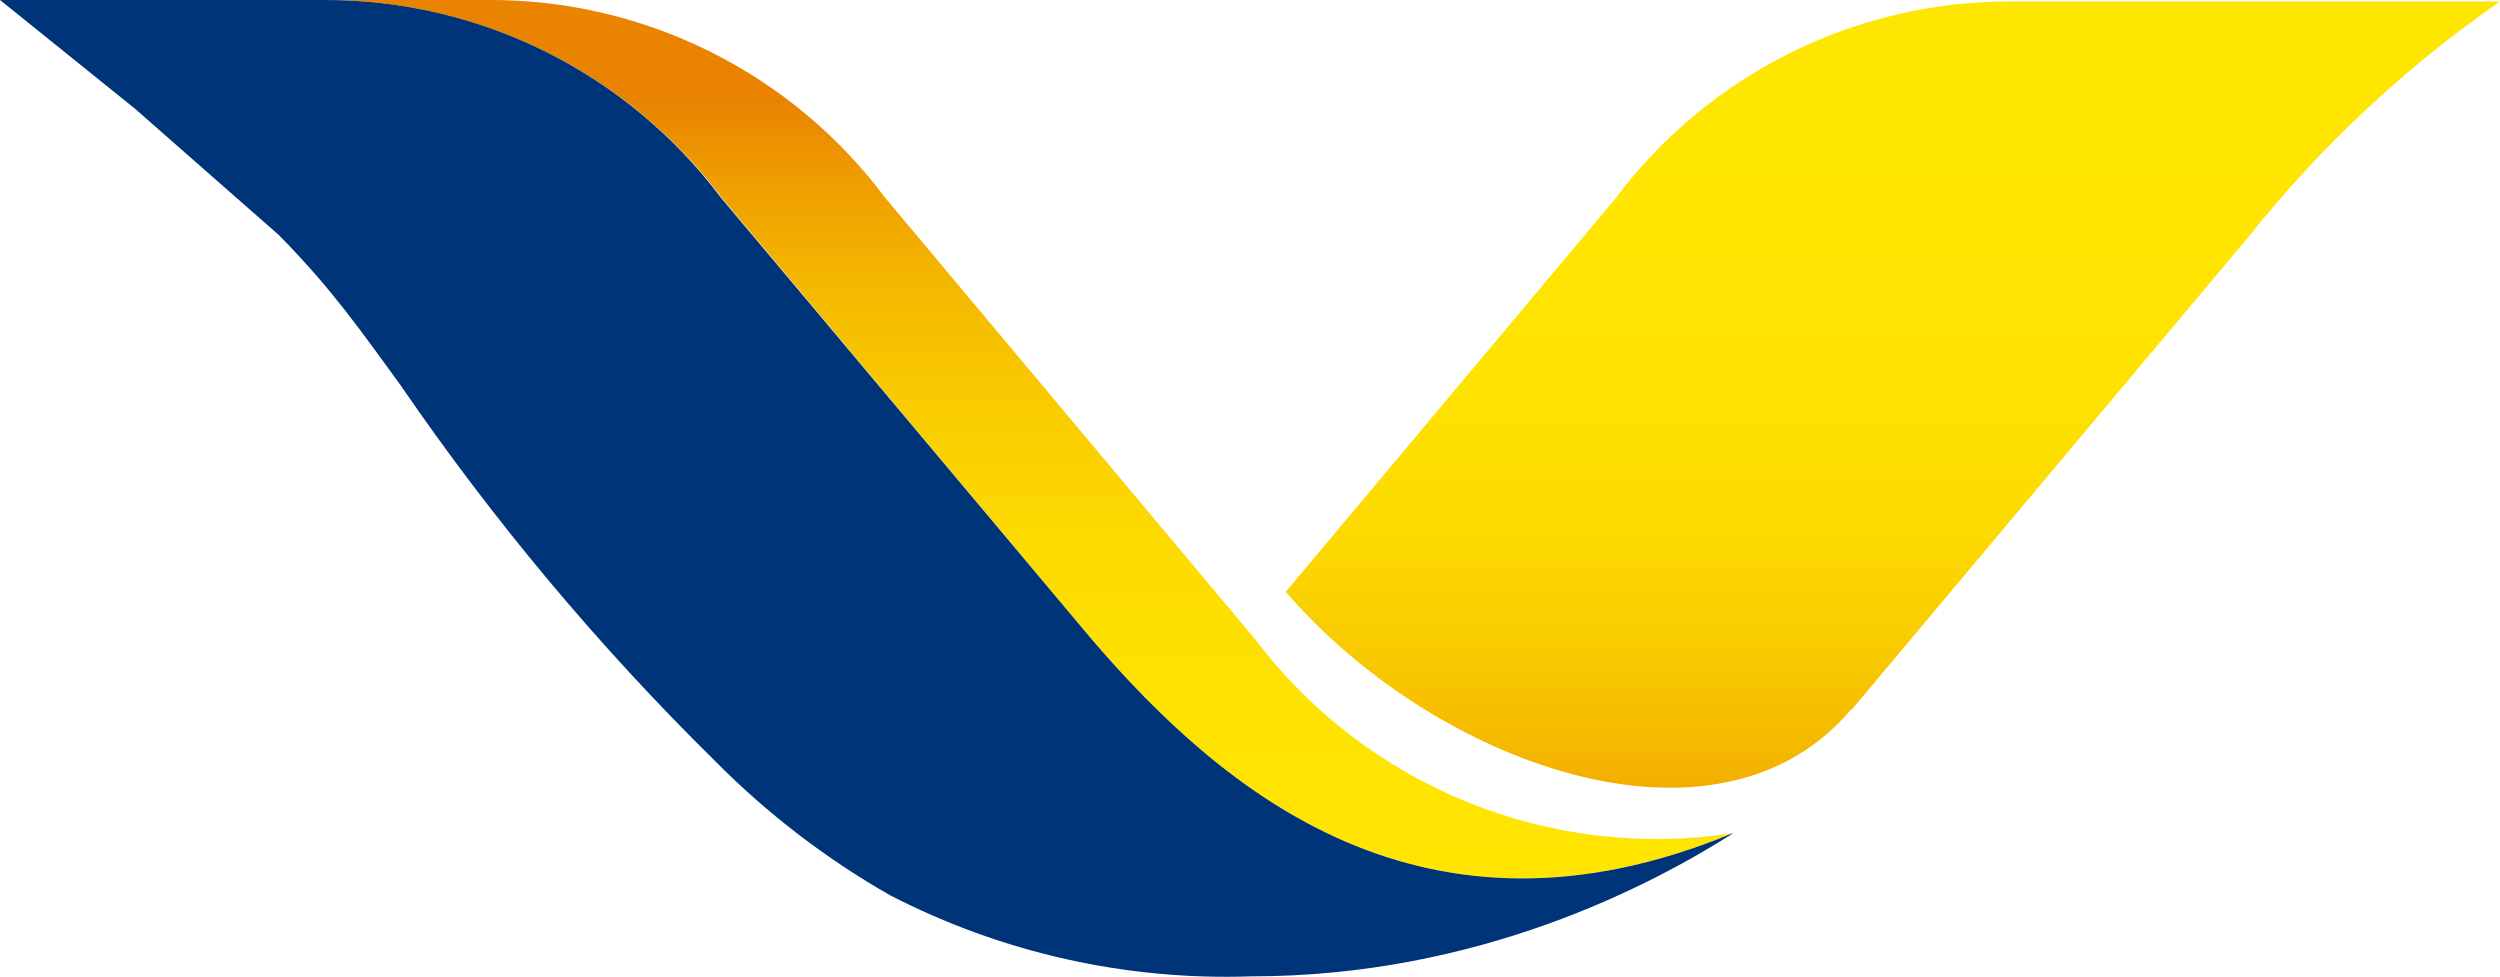
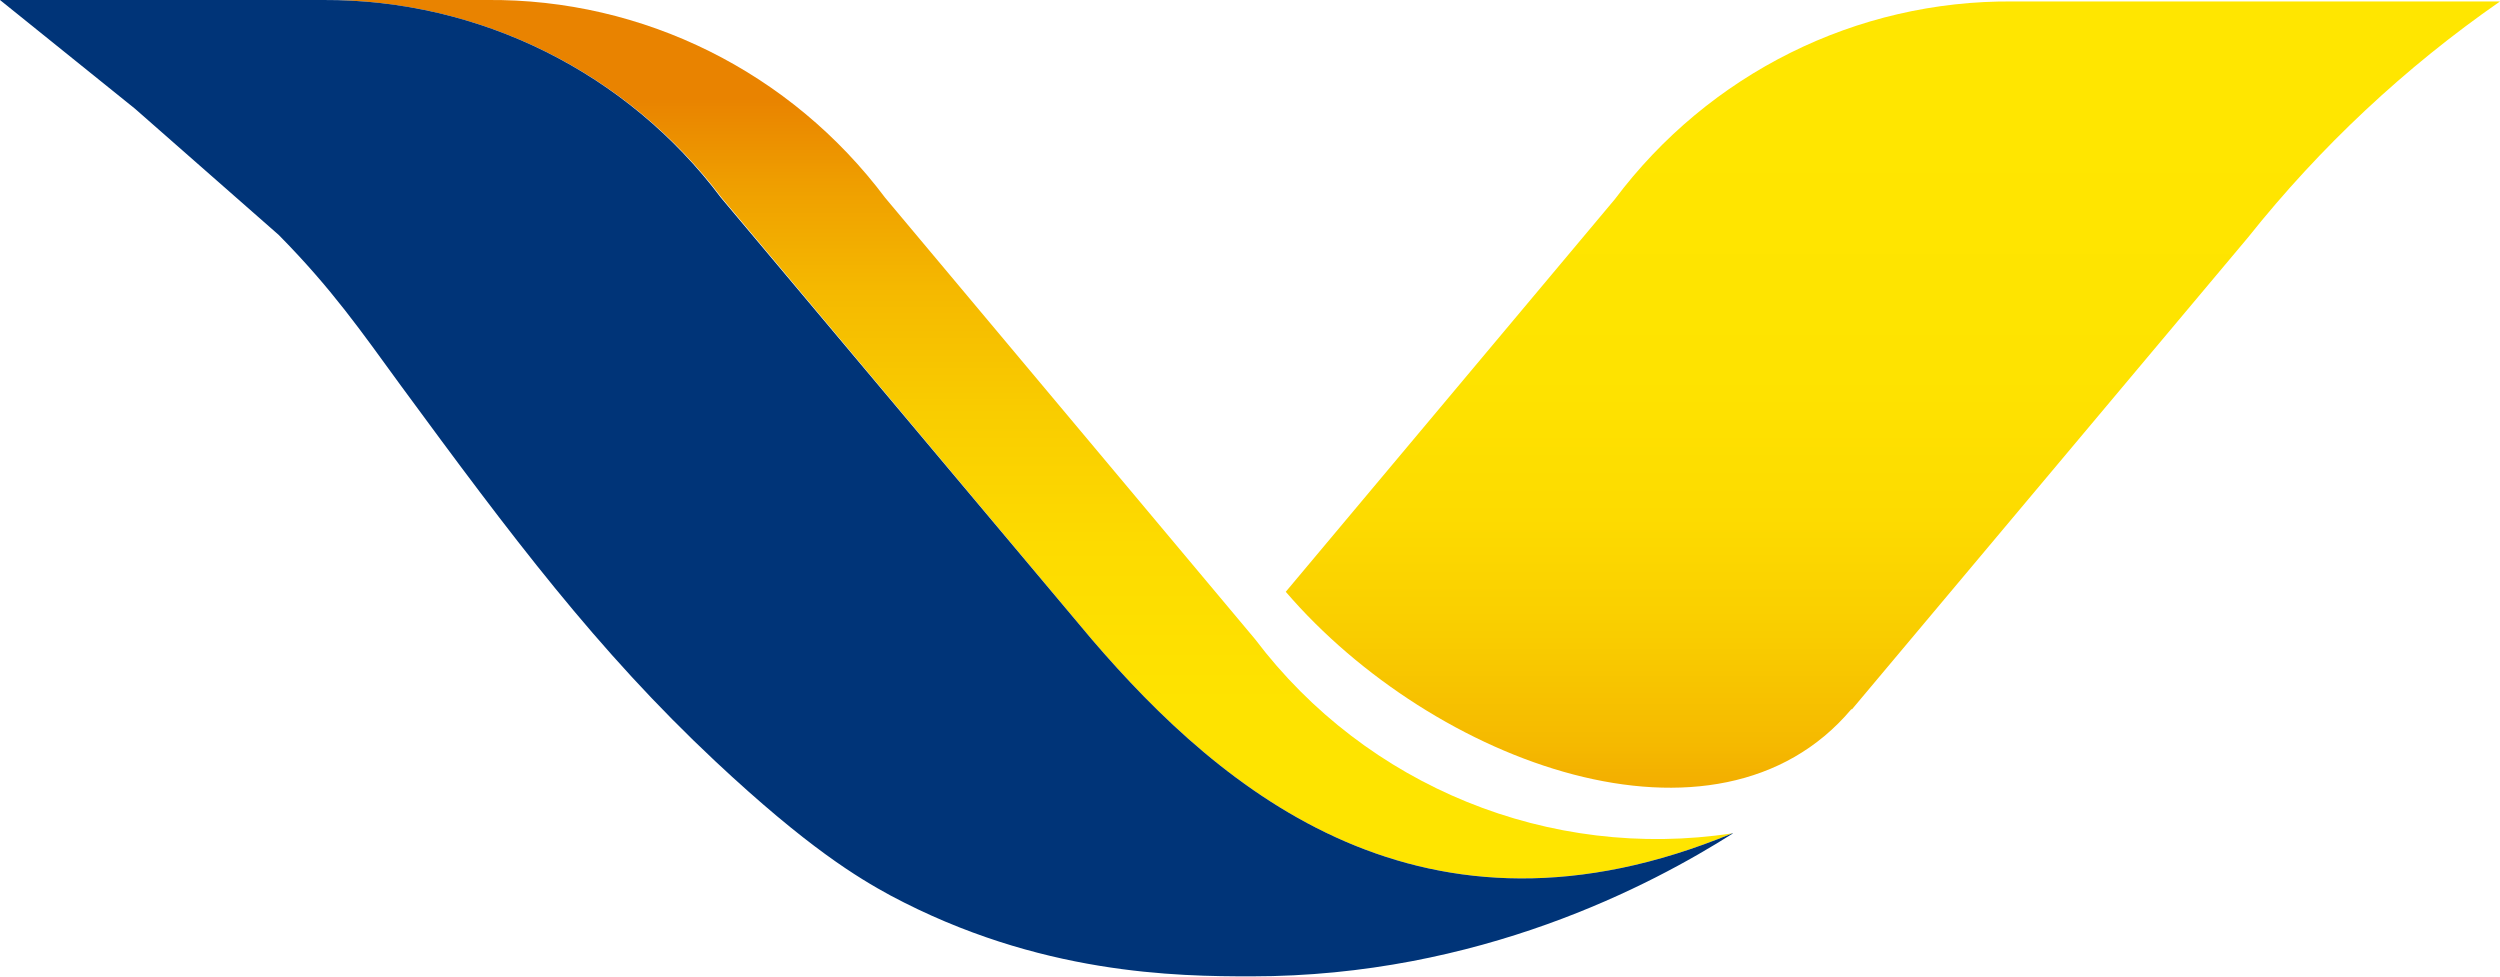
<svg xmlns="http://www.w3.org/2000/svg" viewBox="0 0 34.26 13.38">
  <defs>
-     <linearGradient id="a" x1="14.08" x2="14.08" y1="1.35" y2="13.38" gradientUnits="userSpaceOnUse">
+     <linearGradient id="a" x1="14.079" y1="1.349" x2="14.079" y2="13.379" gradientUnits="userSpaceOnUse">
      <stop offset="0" stop-color="#e98300" />
      <stop offset=".1" stop-color="#ef9f00" />
      <stop offset=".22" stop-color="#f5b900" />
      <stop offset=".36" stop-color="#f9cd00" />
      <stop offset=".51" stop-color="#fddb00" />
      <stop offset=".69" stop-color="#fee300" />
      <stop offset="1" stop-color="#ffe600" />
    </linearGradient>
-     <linearGradient id="b" x1="27.89" x2="27.89" y1="12.58" y2="1.81" href="#a" />
+     <linearGradient id="b" x1="27.887" y1="12.582" x2="27.887" y2="1.812" href="#a" />
  </defs>
-   <path fill="url(#a)" d="M23.74 11.42c-4.23 1.75-6.98-.56-8.78-2.66L9.89 2.71A6.8 6.8 0 0 0 4.43 0h2.24a6.75 6.75 0 0 1 5.46 2.71l5.07 6.05a6.9 6.9 0 0 0 6.54 2.66z" />
-   <path fill="url(#b)" d="m25.38 9.72 5.43-6.47A16.27 16.27 0 0 1 34.26.02h-6.67a6.75 6.75 0 0 0-5.46 2.71l-4.51 5.38c2.02 2.35 5.91 3.79 7.75 1.61z" />
-   <path fill="#003478" d="M23.74 11.42c-4.23 1.75-6.98-.56-8.78-2.66L9.88 2.71A6.77 6.77 0 0 0 4.43 0H0l1.85 1.49 1.97 1.73c.73.74 1.13 1.32 1.67 2.06a35.01 35.01 0 0 0 4.31 5.15 11.15 11.15 0 0 0 2.4 1.84 10.04 10.04 0 0 0 4.95 1.11c3.12 0 5.48-1.25 6.6-1.96z" />
+   <path d="M23.74 11.42c-4.23 1.75-6.98-.56-8.78-2.66L9.89 2.71A6.8 6.8 0 0 0 4.43 0h2.24c2.15-.02 4.17.99 5.46 2.71l5.07 6.05a6.9 6.9 0 0 0 6.54 2.66" fill="url(#a)" />
+   <path d="m25.38 9.72 5.43-6.47A16.3 16.3 0 0 1 34.26.02h-6.67c-2.15-.02-4.17.99-5.46 2.71l-4.51 5.38c2.02 2.35 5.91 3.79 7.75 1.61z" fill="url(#b)" />
+   <path d="M23.74 11.42c-4.23 1.75-6.98-.56-8.78-2.66L9.88 2.71A6.77 6.77 0 0 0 4.43 0H0l1.85 1.49 1.97 1.73c.73.74 1.13 1.32 1.67 2.06 1.52 2.07 2.69 3.63 4.31 5.15 1.27 1.19 1.96 1.6 2.4 1.84 2.04 1.09 3.93 1.11 4.95 1.11 3.12 0 5.48-1.25 6.6-1.96z" fill="#003478" />
</svg>
